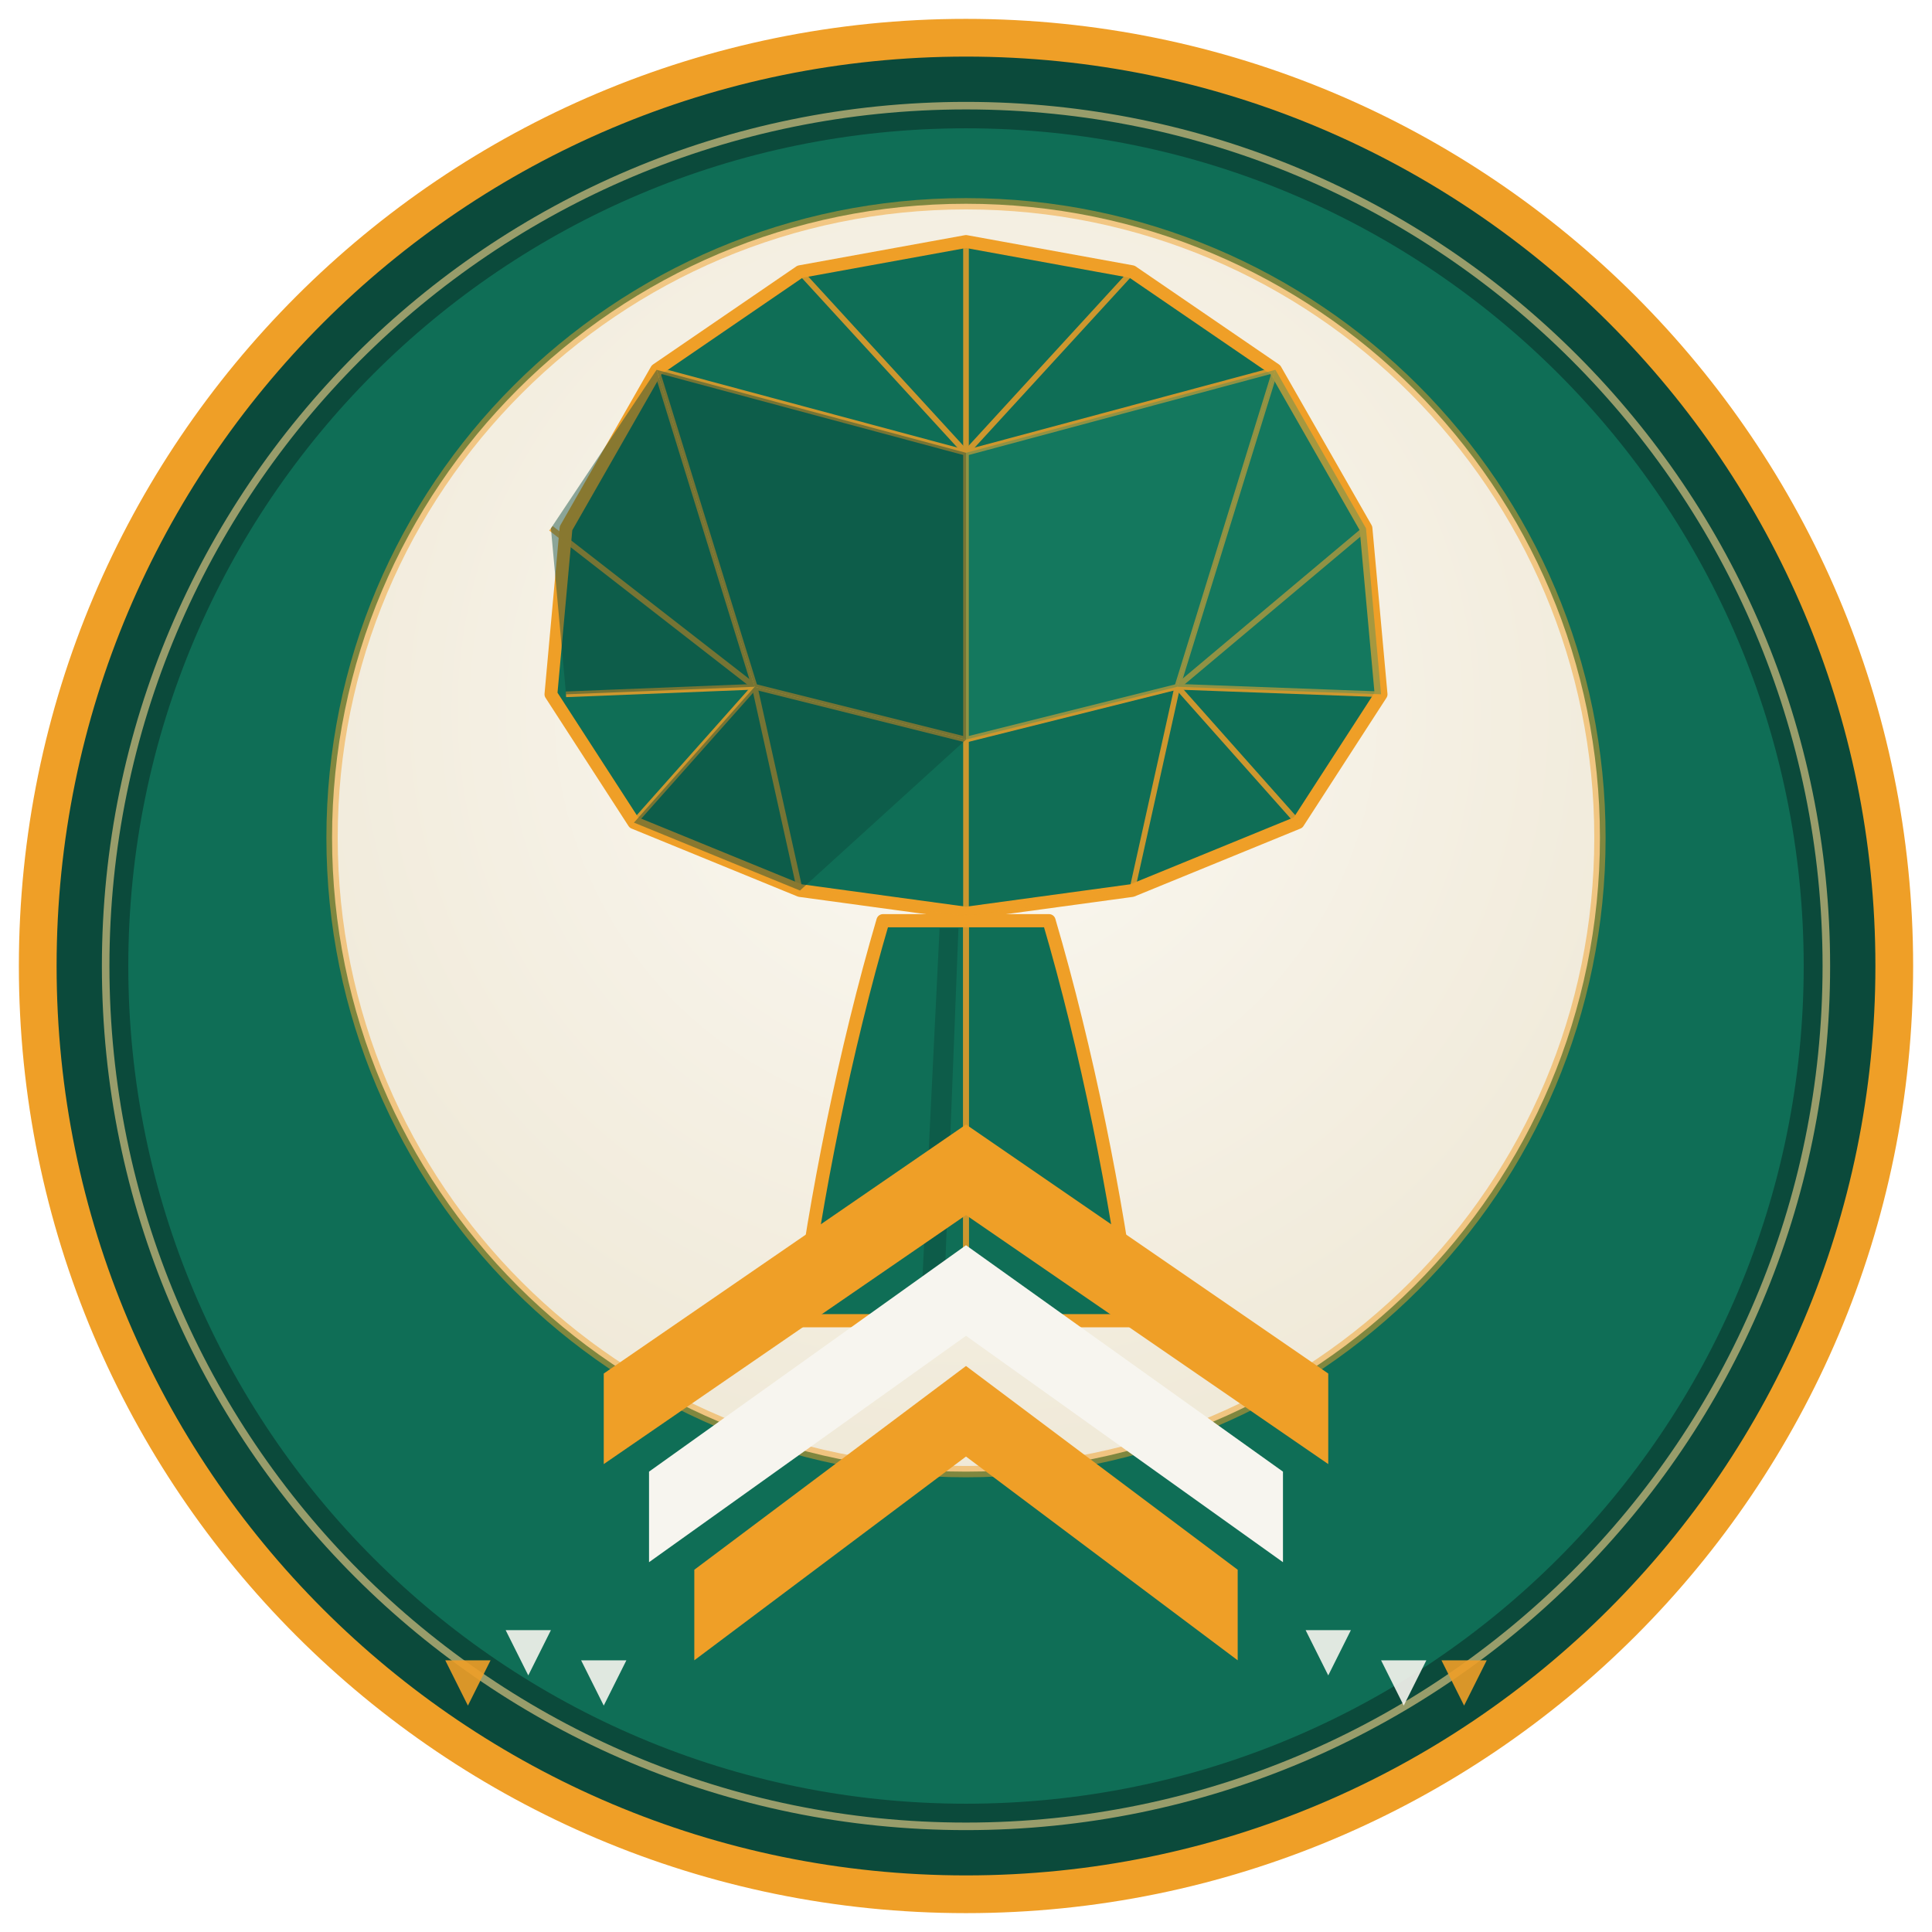
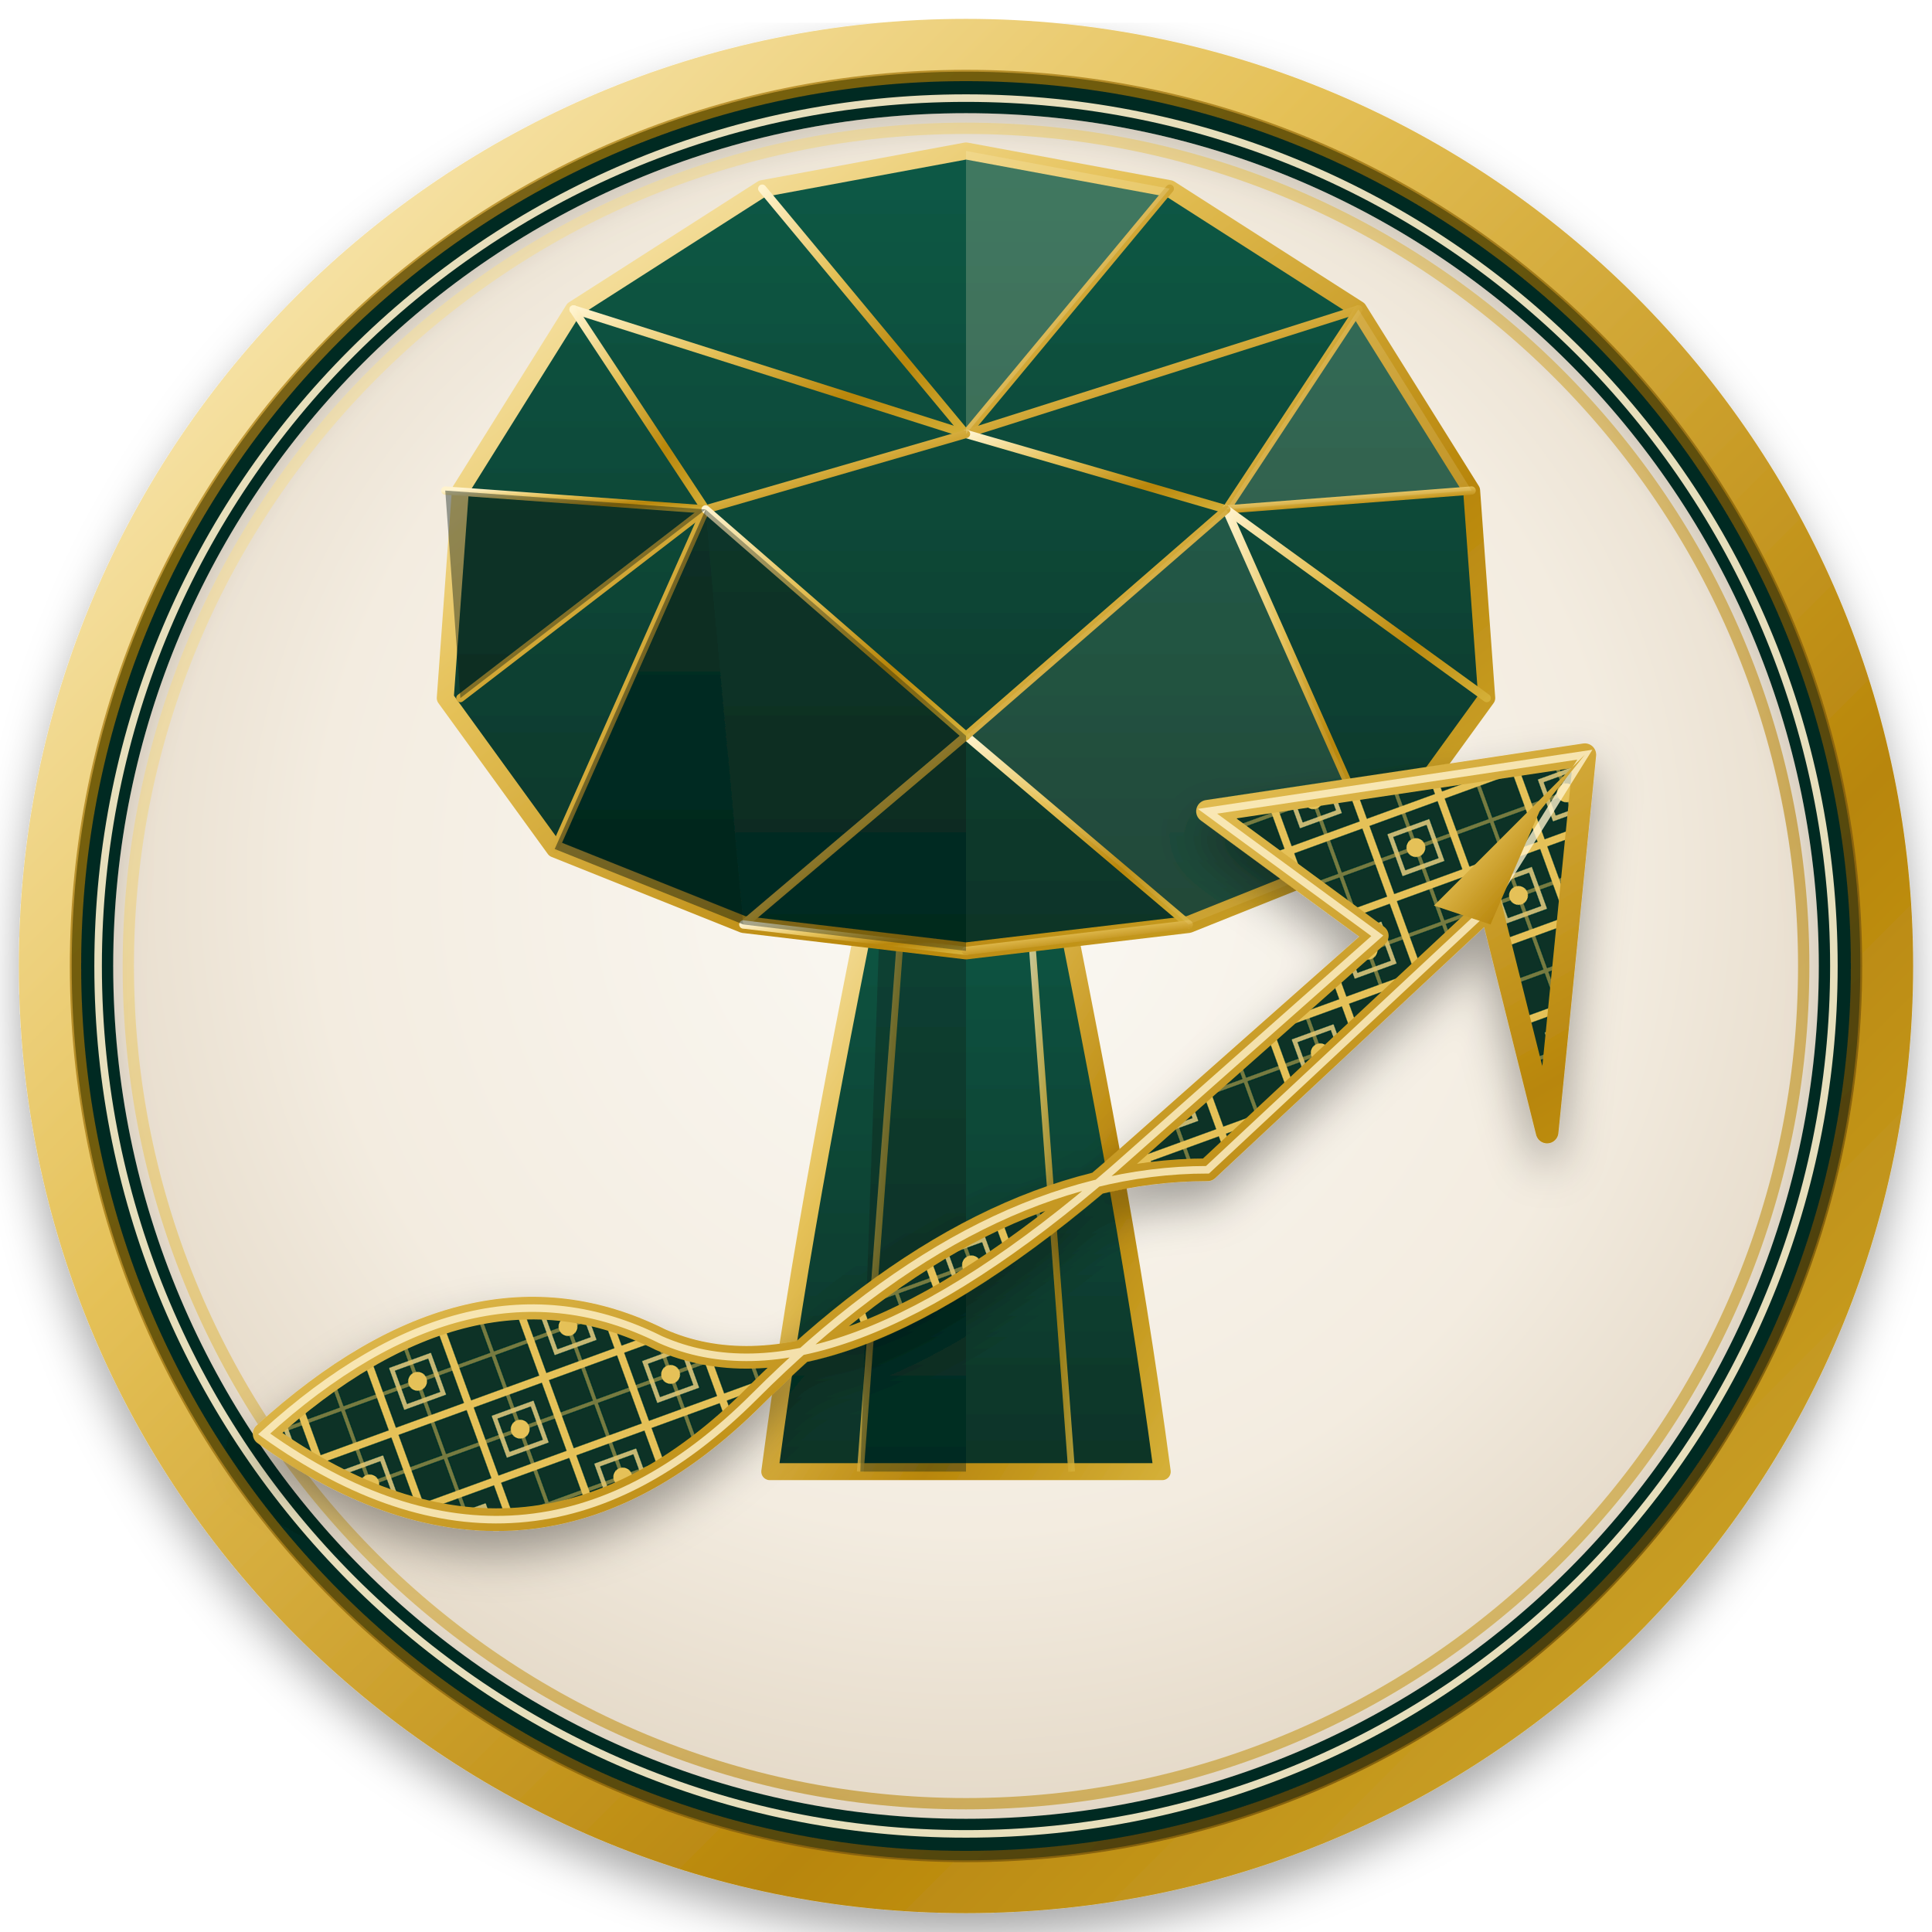
<svg xmlns="http://www.w3.org/2000/svg" viewBox="0 0 512 512" width="512" height="512">
  <defs>
-     <radialGradient id="halo" cx="50%" cy="40%" r="65%">
-       <stop offset="0%" stop-color="#FBF9F3" />
-       <stop offset="100%" stop-color="#EFE8D6" />
+     <linearGradient id="goldGrad" x1="0%" y1="0%" x2="100%" y2="100%">
+       <stop offset="0%" stop-color="#FFF3CD" />
+       <stop offset="35%" stop-color="#E5C158" />
+       <stop offset="70%" stop-color="#B8860B" />
+       <stop offset="100%" stop-color="#D4AF37" />
+     </linearGradient>
+     <linearGradient id="goldDark" x1="0%" y1="0%" x2="100%" y2="100%">
+       <stop offset="0%" stop-color="#B8860B" />
+       <stop offset="100%" stop-color="#5C4008" />
+     </linearGradient>
+     <radialGradient id="creamBg" cx="50%" cy="45%" r="55%">
+       <stop offset="0%" stop-color="#FBF9F4" />
+       <stop offset="70%" stop-color="#F3ECE0" />
+       <stop offset="100%" stop-color="#E5DAC9" />
    </radialGradient>
+     <linearGradient id="emeraldGrad" x1="0%" y1="0%" x2="0%" y2="100%">
+       <stop offset="0%" stop-color="#115A46" />
+       <stop offset="100%" stop-color="#073327" />
+     </linearGradient>
+     <pattern id="arrowPattern" width="30" height="30" patternUnits="userSpaceOnUse" patternTransform="rotate(25)">
+       <rect width="30" height="30" fill="#073327" />
+       <path d="M0 15 L15 0 L30 15 L15 30 Z" fill="none" stroke="#E5C158" stroke-width="2" />
+       <path d="M7.5 15 L15 7.5 L22.5 15 L15 22.5 Z" fill="none" stroke="#F5D886" stroke-width="1.2" opacity="0.8" />
+       <circle cx="15" cy="15" r="2.5" fill="#E5C158" />
+       <line x1="0" y1="0" x2="30" y2="30" stroke="#E5C158" stroke-width="1" opacity="0.5" />
+       <line x1="30" y1="0" x2="0" y2="30" stroke="#E5C158" stroke-width="1" opacity="0.5" />
+     </pattern>
+     <filter id="shadow3d" x="-20%" y="-20%" width="140%" height="140%">
+       <feDropShadow dx="0" dy="6" stdDeviation="6" flood-color="#000000" flood-opacity="0.35" />
+     </filter>
+     <filter id="innerShadow" x="-20%" y="-20%" width="140%" height="140%">
+       <feOffset dx="0" dy="4" />
+       <feGaussianBlur stdDeviation="4" result="offset-blur" />
+       <feComposite operator="out" in="SourceGraphic" in2="offset-blur" result="inverse" />
+       <feFlood flood-color="#000" flood-opacity="0.25" result="color" />
+       <feComposite operator="in" in="color" in2="inverse" result="shadow" />
+       <feComposite operator="over" in="shadow" in2="SourceGraphic" />
+     </filter>
  </defs>
-   <circle cx="256" cy="256" r="246" fill="#0B4A3B" />
-   <circle cx="256" cy="256" r="246" fill="none" stroke="#EF9F27" stroke-width="10" />
-   <circle cx="256" cy="256" r="228" fill="none" stroke="#F7D48A" stroke-width="2" opacity="0.6" />
-   <circle cx="256" cy="256" r="222" fill="#0F6E56" />
-   <circle cx="256" cy="222" r="168" fill="url(#halo)" />
-   <circle cx="256" cy="222" r="168" fill="none" stroke="#EF9F27" stroke-width="3" opacity="0.5" />
-   <g>
-     <path d="M 212 350              C 216 318, 224 278, 234 244              L 278 244              C 288 278, 296 318, 300 350              Z" fill="#0F6E56" stroke="#EF9F27" stroke-width="3.5" stroke-linejoin="round" />
-     <line x1="256" y1="244" x2="256" y2="349" stroke="#EF9F27" stroke-width="1.6" opacity="0.85" />
-     <path d="M 249 246 L 244 348 L 250 348 L 254 246 Z" fill="#0B4A3B" opacity="0.5" />
-     <polygon fill="#0F6E56" stroke="#EF9F27" stroke-width="3.4" stroke-linejoin="round" points="256,64 300,72 338,98 362,140 366,184 344,218 300,236 256,242 212,236 168,218 146,184 150,140 174,98 212,72" />
-     <g fill="none" stroke="#EF9F27" stroke-width="1.5" opacity="0.85">
-       <line x1="256" y1="120" x2="256" y2="64" />
-       <line x1="256" y1="120" x2="300" y2="72" />
-       <line x1="256" y1="120" x2="338" y2="98" />
-       <line x1="256" y1="120" x2="212" y2="72" />
-       <line x1="256" y1="120" x2="174" y2="98" />
-       <line x1="256" y1="120" x2="256" y2="196" />
-       <line x1="312" y1="182" x2="338" y2="98" />
-       <line x1="312" y1="182" x2="362" y2="140" />
-       <line x1="312" y1="182" x2="366" y2="184" />
-       <line x1="312" y1="182" x2="344" y2="218" />
-       <line x1="312" y1="182" x2="300" y2="236" />
-       <line x1="312" y1="182" x2="256" y2="196" />
-       <line x1="200" y1="182" x2="174" y2="98" />
-       <line x1="200" y1="182" x2="146" y2="140" />
-       <line x1="200" y1="182" x2="150" y2="184" />
-       <line x1="200" y1="182" x2="168" y2="218" />
-       <line x1="200" y1="182" x2="212" y2="236" />
-       <line x1="200" y1="182" x2="256" y2="196" />
-       <line x1="256" y1="196" x2="256" y2="242" />
-       <line x1="212" y1="236" x2="256" y2="242" />
-       <line x1="300" y1="236" x2="256" y2="242" />
+   <g filter="url(#shadow3d)">
+     <circle cx="256" cy="256" r="248" fill="#062920" />
+     <circle cx="256" cy="256" r="244" fill="none" stroke="url(#goldGrad)" stroke-width="14" />
+     <circle cx="256" cy="256" r="236" fill="none" stroke="url(#goldDark)" stroke-width="3" opacity="0.7" />
+     <circle cx="256" cy="256" r="230" fill="none" stroke="#FFF3CD" stroke-width="2" opacity="0.9" />
+     <circle cx="256" cy="256" r="226" fill="url(#creamBg)" filter="url(#innerShadow)" />
+     <circle cx="256" cy="256" r="222" fill="none" stroke="url(#goldGrad)" stroke-width="3" opacity="0.6" />
+     <g id="baobab">
+       <path d="M 204 390                 C 212 330, 222 280, 234 220                 L 278 220                 C 290 280, 300 330, 308 390                 Z" fill="url(#emeraldGrad)" stroke="url(#goldGrad)" stroke-width="4.5" stroke-linejoin="round" />
+       <line x1="256" y1="220" x2="256" y2="390" stroke="url(#goldGrad)" stroke-width="2.5" />
+       <line x1="240" y1="230" x2="228" y2="390" stroke="url(#goldGrad)" stroke-width="1.8" opacity="0.8" />
+       <line x1="272" y1="230" x2="284" y2="390" stroke="url(#goldGrad)" stroke-width="1.8" opacity="0.8" />
+       <path d="M 234 220 L 256 220 L 256 390 L 228 390 Z" fill="#041E17" opacity="0.35" />
+       <polygon points="256,40 310,50 360,82 390,130 394,185 365,225 315,245 256,252 197,245 147,225 118,185 122,130 152,82 202,50" fill="url(#emeraldGrad)" stroke="url(#goldGrad)" stroke-width="4.5" stroke-linejoin="round" />
+       <g fill="none" stroke="url(#goldGrad)" stroke-width="2.2" stroke-linecap="round" stroke-linejoin="round">
+         <line x1="256" y1="40" x2="256" y2="115" />
+         <line x1="310" y1="50" x2="256" y2="115" />
+         <line x1="360" y1="82" x2="256" y2="115" />
+         <line x1="202" y1="50" x2="256" y2="115" />
+         <line x1="152" y1="82" x2="256" y2="115" />
+         <line x1="256" y1="115" x2="325" y2="135" />
+         <line x1="256" y1="115" x2="187" y2="135" />
+         <line x1="256" y1="115" x2="256" y2="195" />
+         <line x1="360" y1="82" x2="325" y2="135" />
+         <line x1="390" y1="130" x2="325" y2="135" />
+         <line x1="394" y1="185" x2="325" y2="135" />
+         <line x1="365" y1="225" x2="325" y2="135" />
+         <line x1="315" y1="245" x2="256" y2="195" />
+         <line x1="325" y1="135" x2="256" y2="195" />
+         <line x1="152" y1="82" x2="187" y2="135" />
+         <line x1="118" y1="130" x2="187" y2="135" />
+         <line x1="122" y1="185" x2="187" y2="135" />
+         <line x1="147" y1="225" x2="187" y2="135" />
+         <line x1="197" y1="245" x2="256" y2="195" />
+         <line x1="187" y1="135" x2="256" y2="195" />
+         <line x1="256" y1="195" x2="256" y2="252" />
+         <line x1="197" y1="245" x2="256" y2="252" />
+         <line x1="315" y1="245" x2="256" y2="252" />
+       </g>
+       <g stroke="none">
+         <polygon points="256,40 310,50 256,115" fill="#FFF3CD" opacity="0.2" />
+         <polygon points="360,82 390,130 325,135" fill="#FFF3CD" opacity="0.15" />
+         <polygon points="118,130 122,185 187,135" fill="#02140F" opacity="0.4" />
+         <polygon points="147,225 197,245 187,135" fill="#02140F" opacity="0.45" />
+         <polygon points="197,245 256,252 256,195 187,135" fill="#02140F" opacity="0.35" />
+         <polygon points="365,225 315,245 256,195 325,135" fill="#FFF3CD" opacity="0.1" />
+       </g>
    </g>
-     <g fill="#0B4A3B" opacity="0.45" stroke="none">
-       <polygon points="200,182 168,218 212,236 256,196" />
-       <polygon points="146,140 150,184 200,182 174,98" />
-       <polygon points="256,120 256,196 200,182 174,98" />
-     </g>
-     <g fill="#1D8A6C" opacity="0.35" stroke="none">
-       <polygon points="256,120 338,98 312,182 256,196" />
-       <polygon points="338,98 362,140 366,184 312,182" />
-     </g>
-   </g>
-   <g>
-     <path d="M 160 388 L 256 322 L 352 388 L 352 364 L 256 298 L 160 364 Z" fill="#EF9F27" />
-     <path d="M 172 414 L 256 354 L 340 414 L 340 390 L 256 330 L 172 390 Z" fill="#F7F5EF" />
-     <path d="M 184 440 L 256 386 L 328 440 L 328 416 L 256 362 L 184 416 Z" fill="#EF9F27" />
-     <g fill="#F7F5EF" opacity="0.9">
-       <polygon points="134,432 146,432 140,444" />
-       <polygon points="154,440 166,440 160,452" />
-       <polygon points="346,432 358,432 352,444" />
-       <polygon points="366,440 378,440 372,452" />
-     </g>
-     <g fill="#EF9F27" opacity="0.9">
-       <polygon points="118,440 130,440 124,452" />
-       <polygon points="382,440 394,440 388,452" />
+     <g id="growthArrow" filter="url(#shadow3d)">
+       <path d="M 70 380                 Q 140 430, 200 370                 T 320 310                 L 395 240                 L 410 300                 L 420 200                 L 320 215                 L 365 248                 L 295 310                 Q 220 375, 175 355                 Q 125 330, 70 380                 Z" fill="url(#arrowPattern)" stroke="url(#goldGrad)" stroke-width="6" stroke-linejoin="round" />
+       <path d="M 70 380 Q 140 430, 200 370 T 320 310 L 395 240 L 420 200 L 320 215 L 365 248 L 295 310 Q 220 375, 175 355 Q 125 330, 70 380 Z" fill="none" stroke="#FFF3CD" stroke-width="2" opacity="0.8" />
+       <polygon points="420,200 380,240 395,245 408,215" fill="url(#goldGrad)" />
    </g>
  </g>
</svg>
